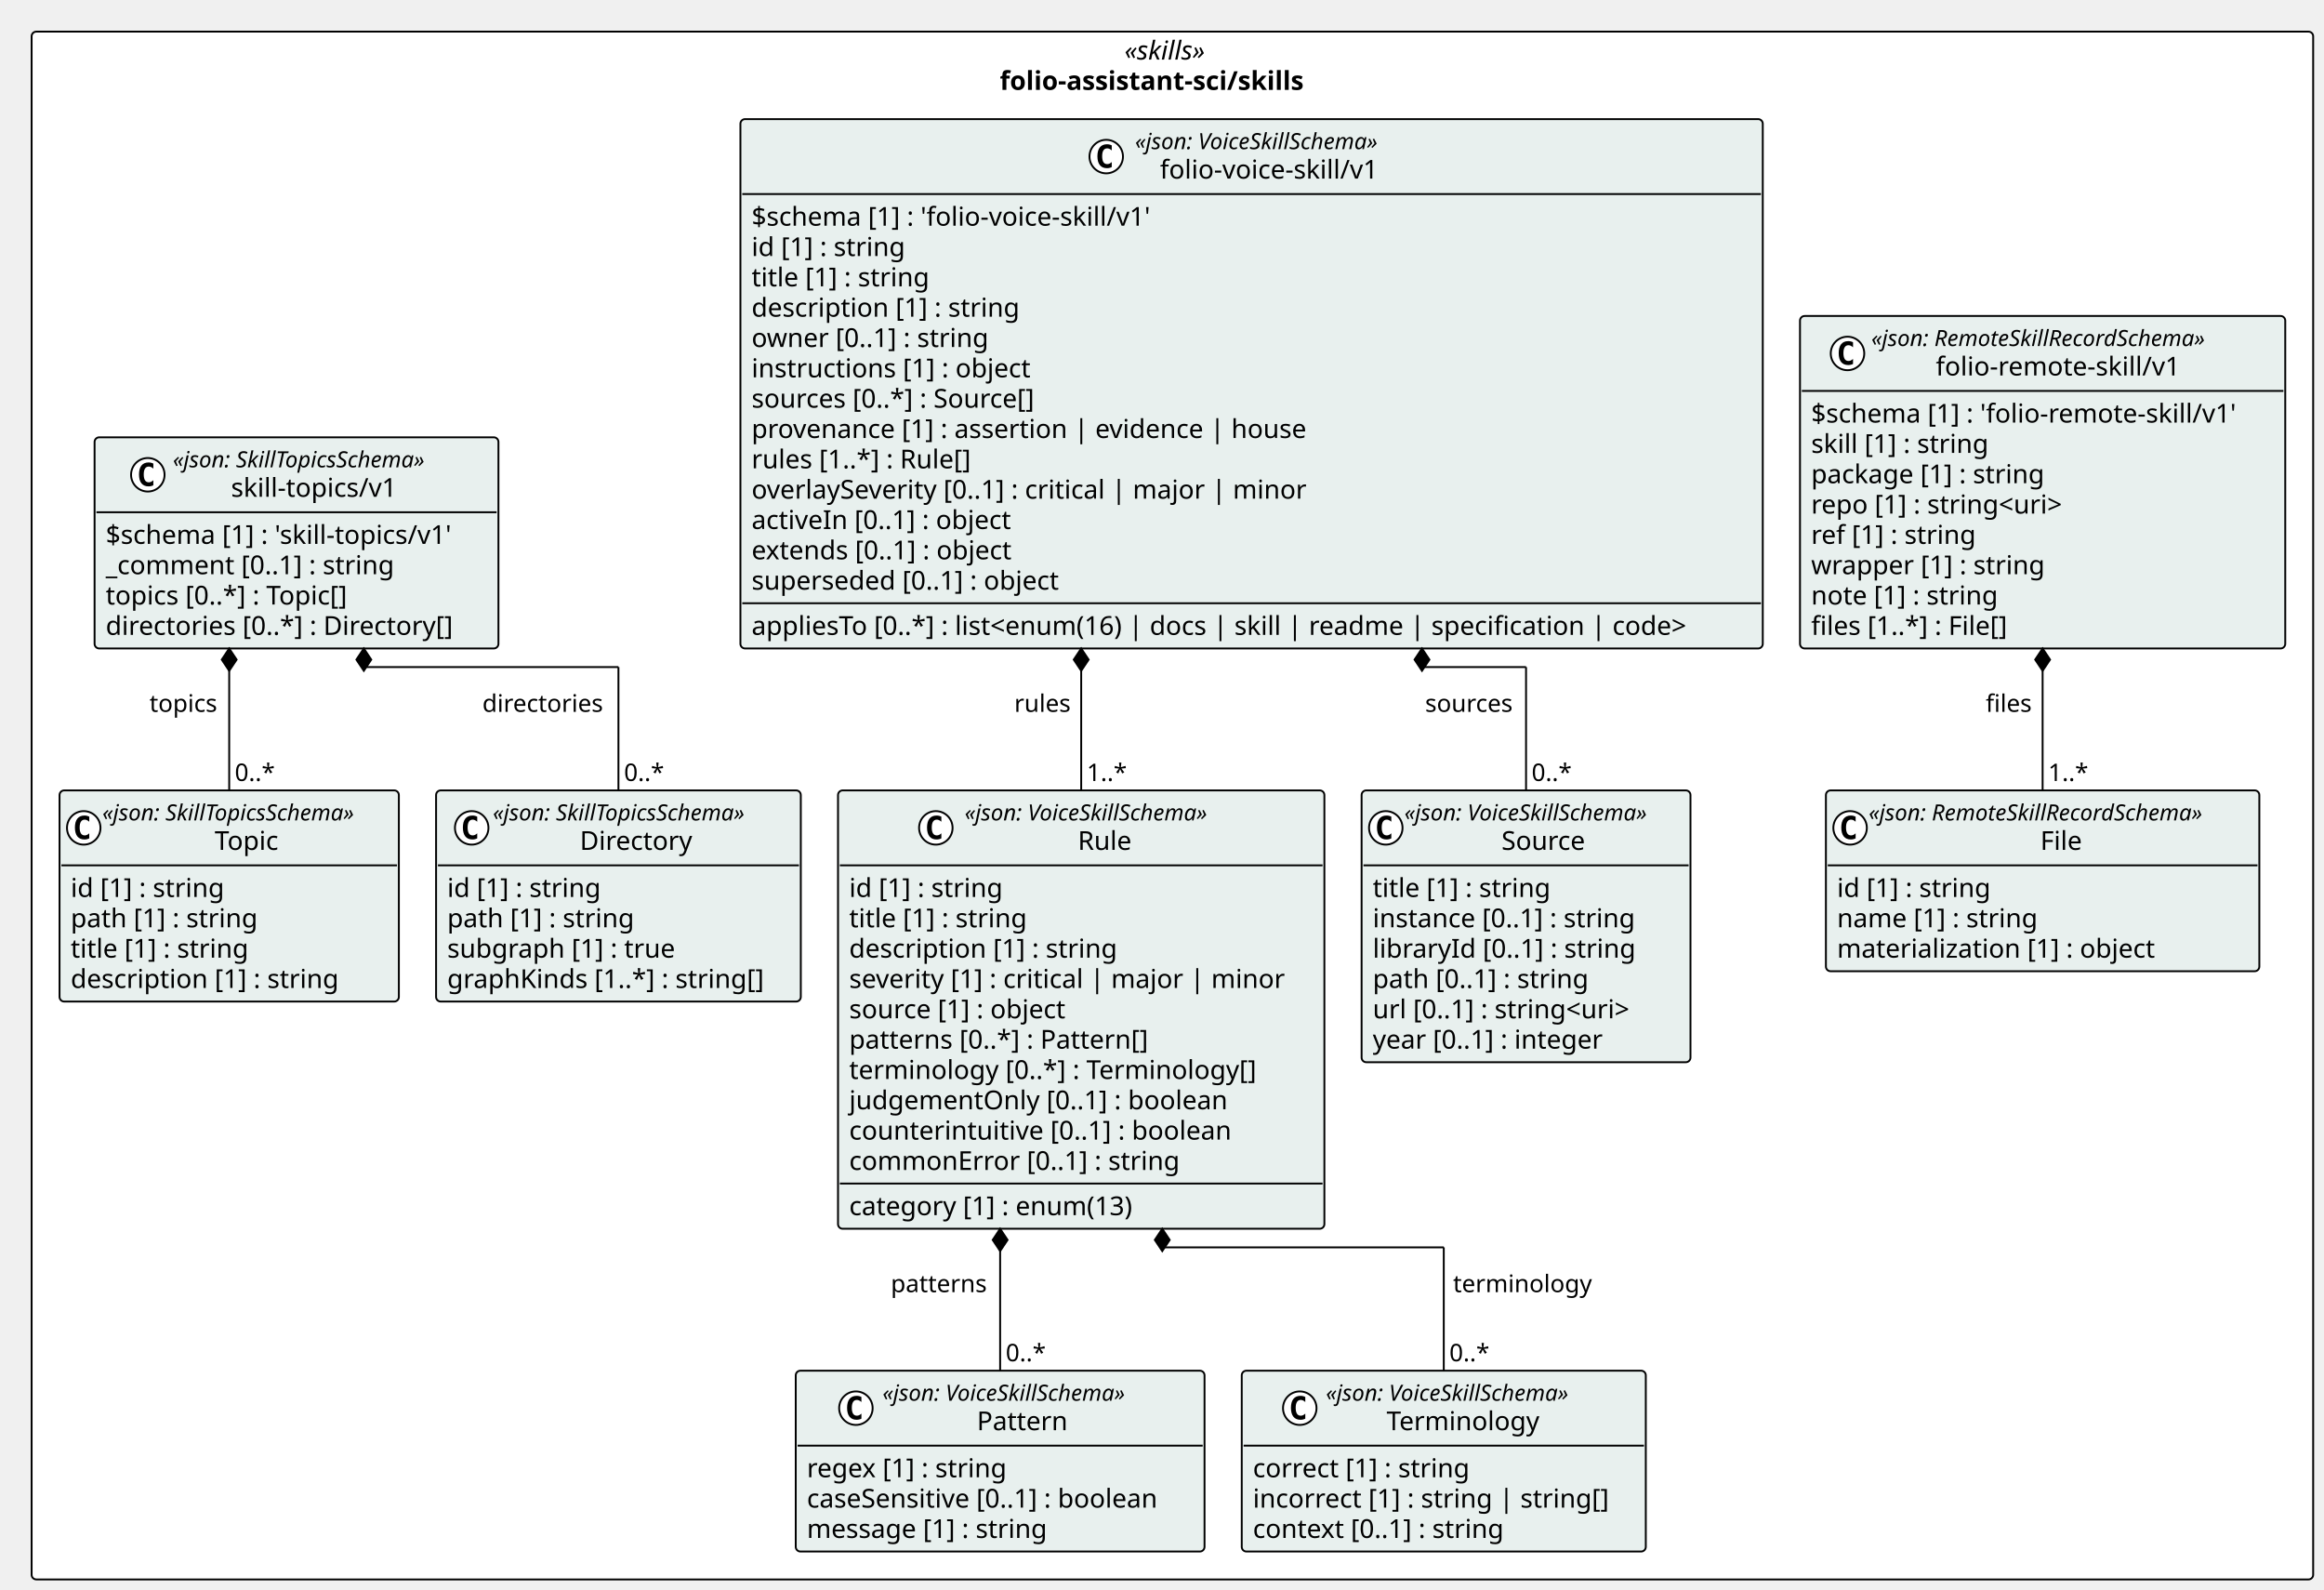
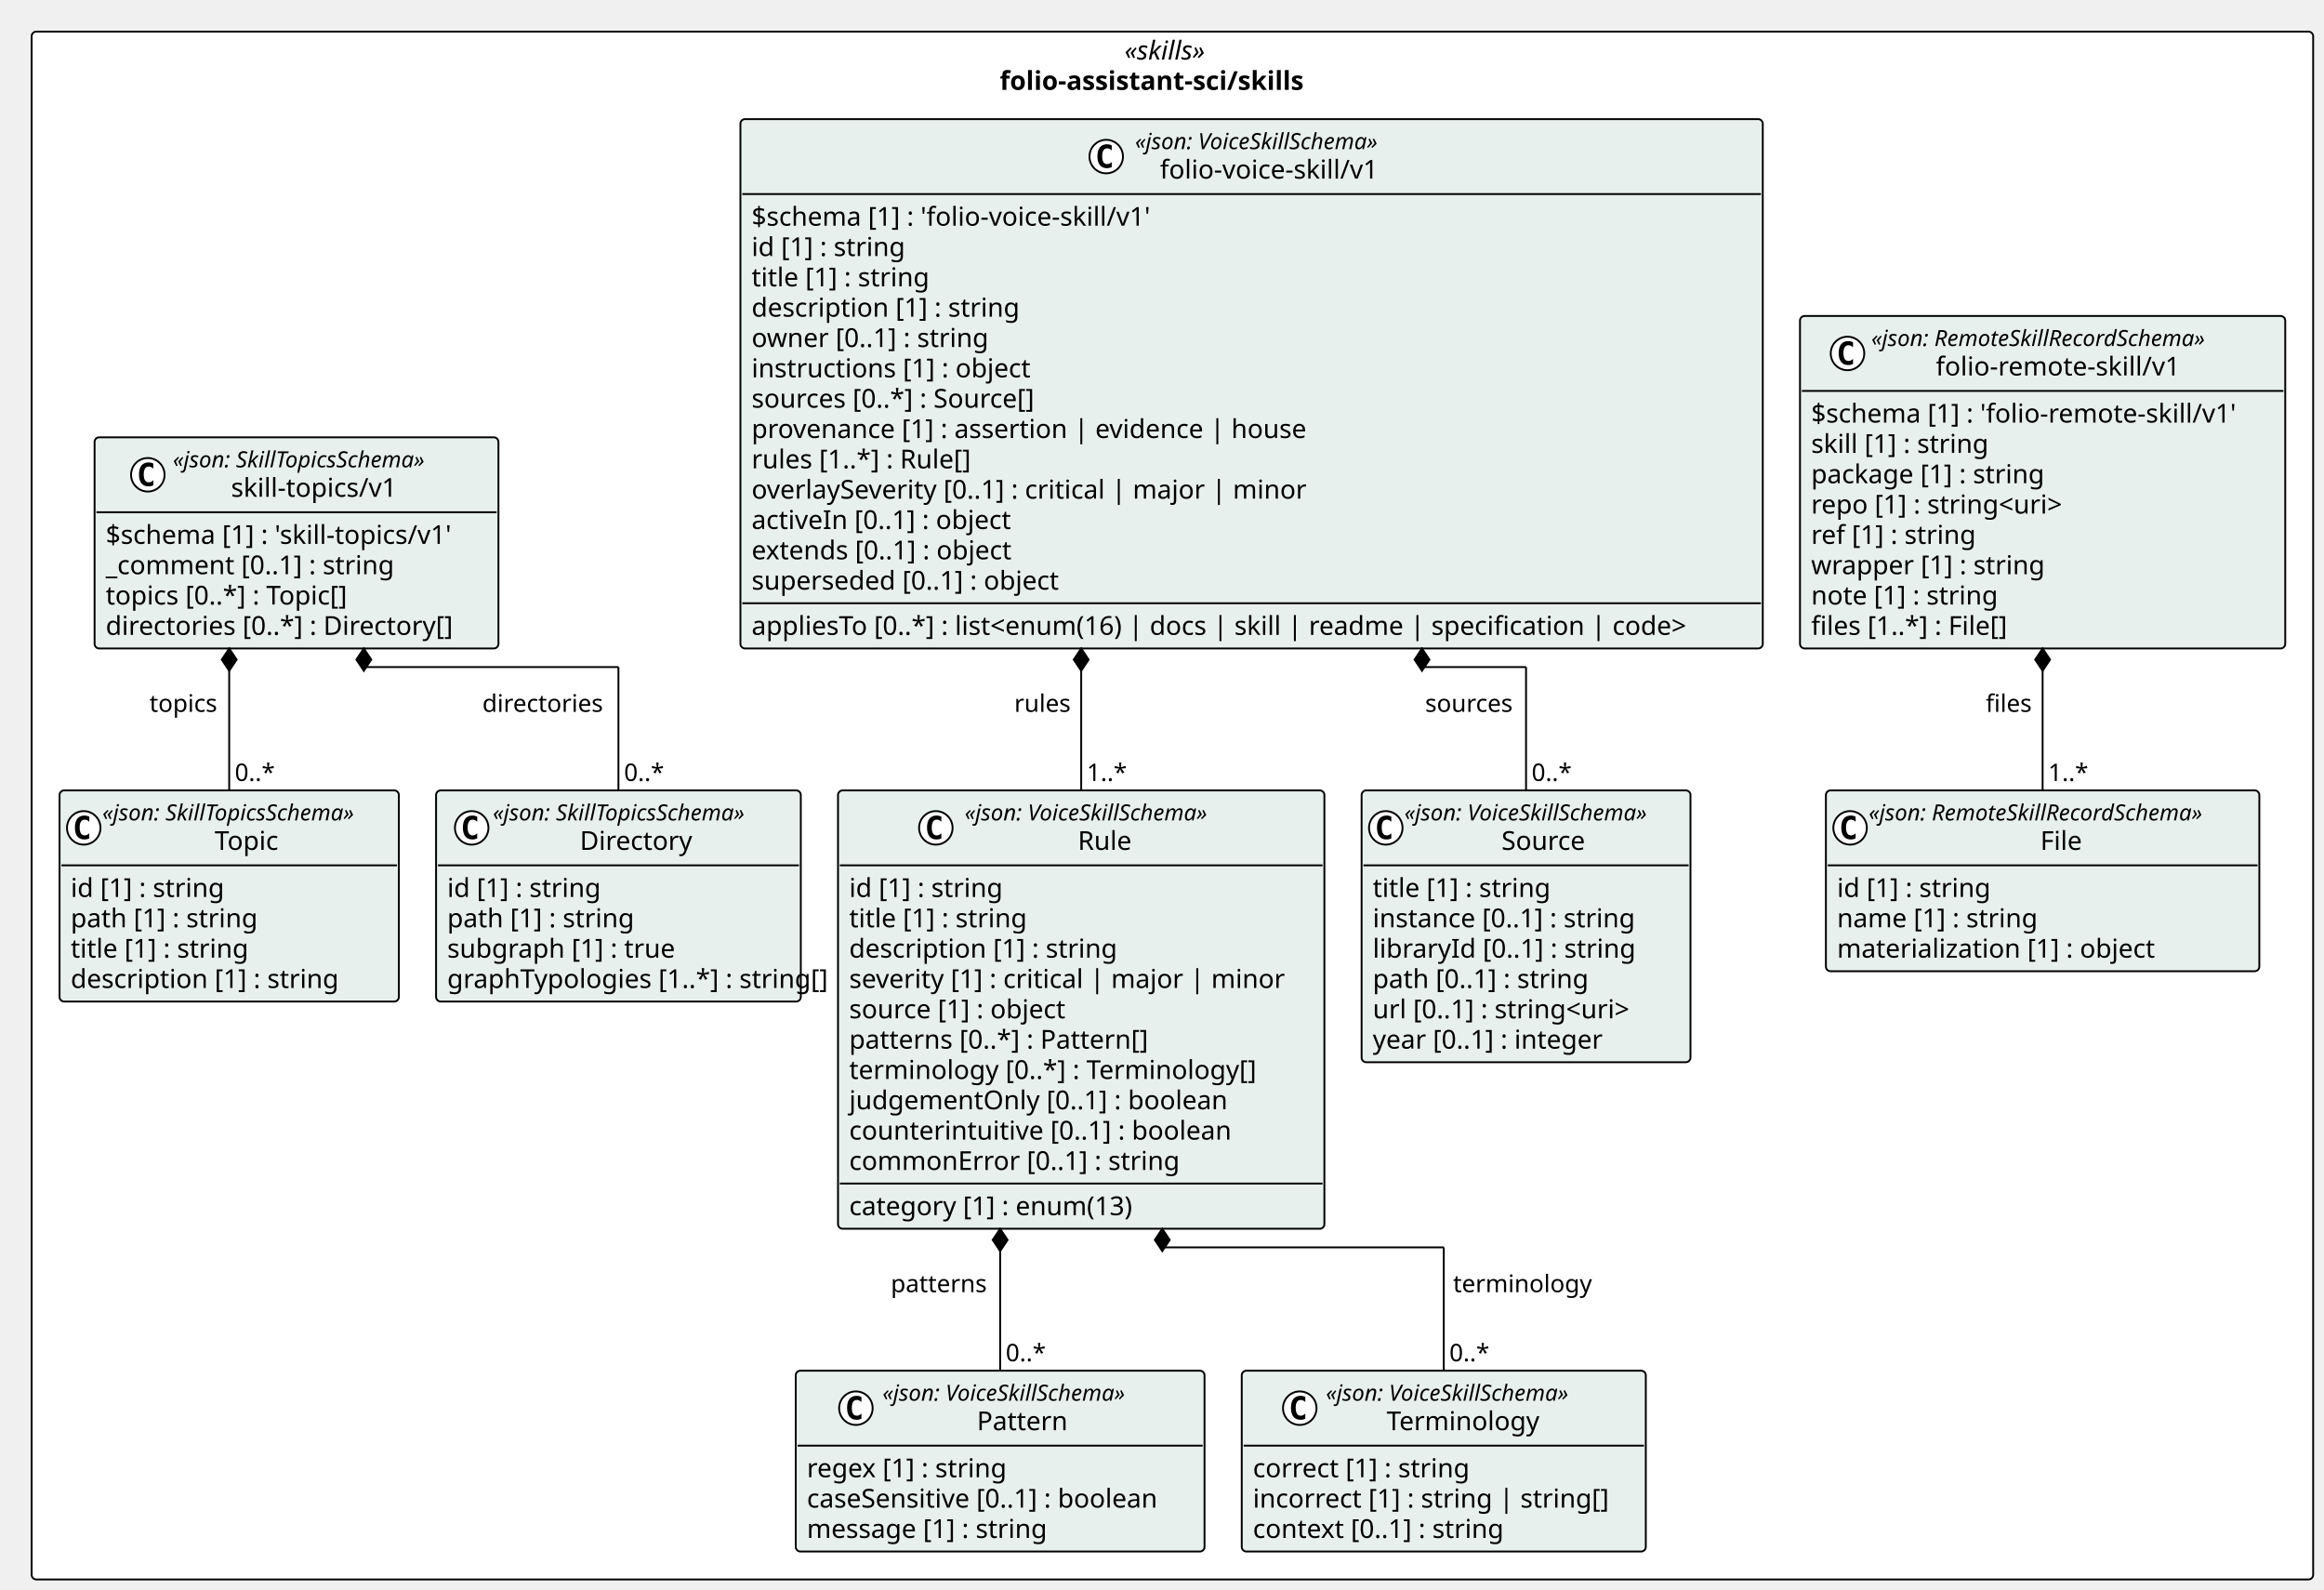
<svg xmlns="http://www.w3.org/2000/svg" contentStyleType="text/css" height="854px" preserveAspectRatio="none" style="width:1249px;height:854px;background:#FFFFFF;" version="1.1" viewBox="0 0 1249 854" width="1249px" zoomAndPan="magnify">
  <defs />
  <g>
    <rect fill="#FFFFFF" height="831.641" rx="2.5" ry="2.5" style="stroke:#000000;stroke-width:1.0;" width="1226.173" x="17" y="17" />
    <text fill="#000000" font-family="Verdana" font-size="14" font-style="italic" lengthAdjust="spacing" textLength="51.495" x="604.339" y="31.995">«skills»</text>
    <text fill="#000000" font-family="Verdana" font-size="14" font-weight="bold" lengthAdjust="spacing" textLength="185.507" x="537.333" y="48.292">folio-assistant-sci/skills</text>
    <g id="elem_folio_assistant_sci_skills_folio_voice_skill_v1_Source">
      <rect codeLine="11" fill="#E8F0EE" height="146.047" id="folio_assistant_sci_skills_folio_voice_skill_v1_Source" rx="2.5" ry="2.5" style="stroke:#000000;stroke-width:1.0;" width="176.754" x="731.773" y="424.688" />
      <ellipse cx="744.773" cy="444.82" fill="#FFFFFF" rx="9" ry="9" style="stroke:#000000;stroke-width:1.0;" />
      <path d="M747.742,450.461 Q747.164,450.758 746.523,450.898 Q745.883,451.055 745.18,451.055 Q742.68,451.055 741.352,449.414 Q740.039,447.758 740.039,444.633 Q740.039,441.508 741.352,439.852 Q742.68,438.195 745.18,438.195 Q745.883,438.195 746.523,438.352 Q747.18,438.508 747.742,438.805 L747.742,441.523 Q747.117,440.945 746.523,440.68 Q745.93,440.398 745.305,440.398 Q743.961,440.398 743.273,441.477 Q742.586,442.539 742.586,444.633 Q742.586,446.727 743.273,447.805 Q743.961,448.867 745.305,448.867 Q745.93,448.867 746.523,448.602 Q747.117,448.32 747.742,447.742 L747.742,450.461 Z " fill="#000000" />
      <text fill="#000000" font-family="Verdana" font-size="12" font-style="italic" lengthAdjust="spacing" textLength="152.754" x="754.773" y="440.826">«json: VoiceSkillSchema»</text>
      <text fill="#000000" font-family="Verdana" font-size="14" lengthAdjust="spacing" textLength="48.392" x="806.955" y="456.651">Source</text>
      <line style="stroke:#000000;stroke-width:1.0;" x1="732.773" x2="907.527" y1="464.953" y2="464.953" />
      <text fill="#000000" font-family="Verdana" font-size="14" lengthAdjust="spacing" textLength="105.458" x="737.773" y="481.948">title [1] : string</text>
      <text fill="#000000" font-family="Verdana" font-size="14" lengthAdjust="spacing" textLength="155.203" x="737.773" y="498.245">instance [0..1] : string</text>
      <text fill="#000000" font-family="Verdana" font-size="14" lengthAdjust="spacing" textLength="153.952" x="737.773" y="514.542">libraryId [0..1] : string</text>
      <text fill="#000000" font-family="Verdana" font-size="14" lengthAdjust="spacing" textLength="127.723" x="737.773" y="530.839">path [0..1] : string</text>
      <text fill="#000000" font-family="Verdana" font-size="14" lengthAdjust="spacing" textLength="156.393" x="737.773" y="547.136">url [0..1] : string&lt;uri&gt;</text>
      <text fill="#000000" font-family="Verdana" font-size="14" lengthAdjust="spacing" textLength="137.06" x="737.773" y="563.433">year [0..1] : integer</text>
    </g>
    <g id="elem_folio_assistant_sci_skills_folio_voice_skill_v1_Pattern">
      <rect codeLine="19" fill="#E8F0EE" height="97.156" id="folio_assistant_sci_skills_folio_voice_skill_v1_Pattern" rx="2.5" ry="2.5" style="stroke:#000000;stroke-width:1.0;" width="219.696" x="427.662" y="736.484" />
      <ellipse cx="459.986" cy="756.617" fill="#FFFFFF" rx="9" ry="9" style="stroke:#000000;stroke-width:1.0;" />
      <path d="M462.954,762.258 Q462.376,762.555 461.736,762.695 Q461.095,762.852 460.392,762.852 Q457.892,762.852 456.564,761.211 Q455.251,759.555 455.251,756.43 Q455.251,753.305 456.564,751.648 Q457.892,749.992 460.392,749.992 Q461.095,749.992 461.736,750.148 Q462.392,750.305 462.954,750.602 L462.954,753.32 Q462.329,752.742 461.736,752.477 Q461.142,752.195 460.517,752.195 Q459.173,752.195 458.486,753.273 Q457.798,754.336 457.798,756.43 Q457.798,758.523 458.486,759.602 Q459.173,760.664 460.517,760.664 Q461.142,760.664 461.736,760.398 Q462.329,760.117 462.954,759.539 L462.954,762.258 Z " fill="#000000" />
      <text fill="#000000" font-family="Verdana" font-size="12" font-style="italic" lengthAdjust="spacing" textLength="152.754" x="474.28" y="752.623">«json: VoiceSkillSchema»</text>
      <text fill="#000000" font-family="Verdana" font-size="14" lengthAdjust="spacing" textLength="51.242" x="525.036" y="768.448">Pattern</text>
      <line style="stroke:#000000;stroke-width:1.0;" x1="428.662" x2="646.358" y1="776.75" y2="776.75" />
      <text fill="#000000" font-family="Verdana" font-size="14" lengthAdjust="spacing" textLength="118.241" x="433.662" y="793.745">regex [1] : string</text>
      <text fill="#000000" font-family="Verdana" font-size="14" lengthAdjust="spacing" textLength="207.696" x="433.662" y="810.042">caseSensitive [0..1] : boolean</text>
      <text fill="#000000" font-family="Verdana" font-size="14" lengthAdjust="spacing" textLength="141.005" x="433.662" y="826.339">message [1] : string</text>
    </g>
    <g id="elem_folio_assistant_sci_skills_folio_voice_skill_v1_Terminology">
      <rect codeLine="24" fill="#E8F0EE" height="97.156" id="folio_assistant_sci_skills_folio_voice_skill_v1_Terminology" rx="2.5" ry="2.5" style="stroke:#000000;stroke-width:1.0;" width="217.153" x="667.358" y="736.484" />
      <ellipse cx="698.538" cy="756.617" fill="#FFFFFF" rx="9" ry="9" style="stroke:#000000;stroke-width:1.0;" />
      <path d="M701.506,762.258 Q700.928,762.555 700.288,762.695 Q699.647,762.852 698.944,762.852 Q696.444,762.852 695.116,761.211 Q693.803,759.555 693.803,756.43 Q693.803,753.305 695.116,751.648 Q696.444,749.992 698.944,749.992 Q699.647,749.992 700.288,750.148 Q700.944,750.305 701.506,750.602 L701.506,753.32 Q700.881,752.742 700.288,752.477 Q699.694,752.195 699.069,752.195 Q697.725,752.195 697.038,753.273 Q696.35,754.336 696.35,756.43 Q696.35,758.523 697.038,759.602 Q697.725,760.664 699.069,760.664 Q699.694,760.664 700.288,760.398 Q700.881,760.117 701.506,759.539 L701.506,762.258 Z " fill="#000000" />
      <text fill="#000000" font-family="Verdana" font-size="12" font-style="italic" lengthAdjust="spacing" textLength="152.754" x="712.578" y="752.623">«json: VoiceSkillSchema»</text>
      <text fill="#000000" font-family="Verdana" font-size="14" lengthAdjust="spacing" textLength="87.514" x="745.198" y="768.448">Terminology</text>
      <line style="stroke:#000000;stroke-width:1.0;" x1="668.358" x2="883.511" y1="776.75" y2="776.75" />
      <text fill="#000000" font-family="Verdana" font-size="14" lengthAdjust="spacing" textLength="127.661" x="673.358" y="793.745">correct [1] : string</text>
      <text fill="#000000" font-family="Verdana" font-size="14" lengthAdjust="spacing" textLength="205.153" x="673.358" y="810.042">incorrect [1] : string | string[]</text>
      <text fill="#000000" font-family="Verdana" font-size="14" lengthAdjust="spacing" textLength="148.907" x="673.358" y="826.339">context [0..1] : string</text>
    </g>
    <g id="elem_folio_assistant_sci_skills_folio_voice_skill_v1_Rule">
      <rect codeLine="29" fill="#E8F0EE" height="235.531" id="folio_assistant_sci_skills_folio_voice_skill_v1_Rule" rx="2.5" ry="2.5" style="stroke:#000000;stroke-width:1.0;" width="261.396" x="450.378" y="424.688" />
      <ellipse cx="502.949" cy="444.82" fill="#FFFFFF" rx="9" ry="9" style="stroke:#000000;stroke-width:1.0;" />
      <path d="M505.918,450.461 Q505.339,450.758 504.699,450.898 Q504.058,451.055 503.355,451.055 Q500.855,451.055 499.527,449.414 Q498.214,447.758 498.214,444.633 Q498.214,441.508 499.527,439.852 Q500.855,438.195 503.355,438.195 Q504.058,438.195 504.699,438.352 Q505.355,438.508 505.918,438.805 L505.918,441.523 Q505.293,440.945 504.699,440.68 Q504.105,440.398 503.48,440.398 Q502.136,440.398 501.449,441.477 Q500.761,442.539 500.761,444.633 Q500.761,446.727 501.449,447.805 Q502.136,448.867 503.48,448.867 Q504.105,448.867 504.699,448.602 Q505.293,448.32 505.918,447.742 L505.918,450.461 Z " fill="#000000" />
      <text fill="#000000" font-family="Verdana" font-size="12" font-style="italic" lengthAdjust="spacing" textLength="152.754" x="518.449" y="440.826">«json: VoiceSkillSchema»</text>
      <text fill="#000000" font-family="Verdana" font-size="14" lengthAdjust="spacing" textLength="31.104" x="579.274" y="456.651">Rule</text>
      <line style="stroke:#000000;stroke-width:1.0;" x1="451.378" x2="710.773" y1="464.953" y2="464.953" />
      <text fill="#000000" font-family="Verdana" font-size="14" lengthAdjust="spacing" textLength="90.863" x="456.378" y="481.948">id [1] : string</text>
      <text fill="#000000" font-family="Verdana" font-size="14" lengthAdjust="spacing" textLength="105.458" x="456.378" y="498.245">title [1] : string</text>
      <text fill="#000000" font-family="Verdana" font-size="14" lengthAdjust="spacing" textLength="155.928" x="456.378" y="514.542">description [1] : string</text>
      <text fill="#000000" font-family="Verdana" font-size="14" lengthAdjust="spacing" textLength="249.395" x="456.378" y="530.839">severity [1] : critical | major | minor</text>
      <text fill="#000000" font-family="Verdana" font-size="14" lengthAdjust="spacing" textLength="127.839" x="456.378" y="547.136">source [1] : object</text>
      <text fill="#000000" font-family="Verdana" font-size="14" lengthAdjust="spacing" textLength="174.945" x="456.378" y="563.433">patterns [0..*] : Pattern[]</text>
      <text fill="#000000" font-family="Verdana" font-size="14" lengthAdjust="spacing" textLength="236.688" x="456.378" y="579.73">terminology [0..*] : Terminology[]</text>
      <text fill="#000000" font-family="Verdana" font-size="14" lengthAdjust="spacing" textLength="219.509" x="456.378" y="596.026">judgementOnly [0..1] : boolean</text>
      <text fill="#000000" font-family="Verdana" font-size="14" lengthAdjust="spacing" textLength="222.838" x="456.378" y="612.323">counterintuitive [0..1] : boolean</text>
      <text fill="#000000" font-family="Verdana" font-size="14" lengthAdjust="spacing" textLength="191.55" x="456.378" y="628.62">commonError [0..1] : string</text>
      <line style="stroke:#000000;stroke-width:1.0;" x1="451.378" x2="710.773" y1="635.922" y2="635.922" />
      <text fill="#000000" font-family="Verdana" font-size="14" lengthAdjust="spacing" textLength="168.506" x="456.378" y="652.917">category [1] : enum(13)</text>
    </g>
    <g id="elem_folio_assistant_sci_skills_folio_voice_skill_v1_folio_voice_skill_v1">
      <rect codeLine="42" fill="#E8F0EE" height="284.422" id="folio_assistant_sci_skills_folio_voice_skill_v1_folio_voice_skill_v1" rx="2.5" ry="2.5" style="stroke:#000000;stroke-width:1.0;" width="549.455" x="397.924" y="64" />
      <ellipse cx="594.525" cy="84.133" fill="#FFFFFF" rx="9" ry="9" style="stroke:#000000;stroke-width:1.0;" />
      <path d="M597.493,89.773 Q596.915,90.07 596.275,90.211 Q595.634,90.367 594.931,90.367 Q592.431,90.367 591.103,88.727 Q589.79,87.07 589.79,83.945 Q589.79,80.82 591.103,79.164 Q592.431,77.508 594.931,77.508 Q595.634,77.508 596.275,77.664 Q596.931,77.82 597.493,78.117 L597.493,80.836 Q596.868,80.258 596.275,79.992 Q595.681,79.711 595.056,79.711 Q593.712,79.711 593.025,80.789 Q592.337,81.852 592.337,83.945 Q592.337,86.039 593.025,87.117 Q593.712,88.18 595.056,88.18 Q595.681,88.18 596.275,87.914 Q596.868,87.633 597.493,87.055 L597.493,89.773 Z " fill="#000000" />
      <text fill="#000000" font-family="Verdana" font-size="12" font-style="italic" lengthAdjust="spacing" textLength="152.754" x="610.025" y="80.139">«json: VoiceSkillSchema»</text>
      <text fill="#000000" font-family="Verdana" font-size="14" lengthAdjust="spacing" textLength="125.973" x="623.415" y="95.964">folio-voice-skill/v1</text>
      <line style="stroke:#000000;stroke-width:1.0;" x1="398.924" x2="946.379" y1="104.266" y2="104.266" />
      <text fill="#000000" font-family="Verdana" font-size="14" lengthAdjust="spacing" textLength="235.17" x="403.924" y="121.261">$schema [1] : 'folio-voice-skill/v1'</text>
      <text fill="#000000" font-family="Verdana" font-size="14" lengthAdjust="spacing" textLength="90.863" x="403.924" y="137.558">id [1] : string</text>
      <text fill="#000000" font-family="Verdana" font-size="14" lengthAdjust="spacing" textLength="105.458" x="403.924" y="153.855">title [1] : string</text>
      <text fill="#000000" font-family="Verdana" font-size="14" lengthAdjust="spacing" textLength="155.928" x="403.924" y="170.151">description [1] : string</text>
      <text fill="#000000" font-family="Verdana" font-size="14" lengthAdjust="spacing" textLength="139.152" x="403.924" y="186.448">owner [0..1] : string</text>
      <text fill="#000000" font-family="Verdana" font-size="14" lengthAdjust="spacing" textLength="163.023" x="403.924" y="202.745">instructions [1] : object</text>
      <text fill="#000000" font-family="Verdana" font-size="14" lengthAdjust="spacing" textLength="167.207" x="403.924" y="219.042">sources [0..*] : Source[]</text>
      <text fill="#000000" font-family="Verdana" font-size="14" lengthAdjust="spacing" textLength="317.919" x="403.924" y="235.339">provenance [1] : assertion | evidence | house</text>
      <text fill="#000000" font-family="Verdana" font-size="14" lengthAdjust="spacing" textLength="130.252" x="403.924" y="251.636">rules [1..*] : Rule[]</text>
      <text fill="#000000" font-family="Verdana" font-size="14" lengthAdjust="spacing" textLength="320.769" x="403.924" y="267.933">overlaySeverity [0..1] : critical | major | minor</text>
      <text fill="#000000" font-family="Verdana" font-size="14" lengthAdjust="spacing" textLength="154.403" x="403.924" y="284.229">activeIn [0..1] : object</text>
      <text fill="#000000" font-family="Verdana" font-size="14" lengthAdjust="spacing" textLength="154.902" x="403.924" y="300.526">extends [0..1] : object</text>
      <text fill="#000000" font-family="Verdana" font-size="14" lengthAdjust="spacing" textLength="180.565" x="403.924" y="316.823">superseded [0..1] : object</text>
      <line style="stroke:#000000;stroke-width:1.0;" x1="398.924" x2="946.379" y1="324.125" y2="324.125" />
      <text fill="#000000" font-family="Verdana" font-size="14" lengthAdjust="spacing" textLength="537.455" x="403.924" y="341.12">appliesTo [0..*] : list&lt;enum(16) | docs | skill | readme | specification | code&gt;</text>
    </g>
    <g id="elem_folio_assistant_sci_skills_folio_remote_skill_v1_File">
      <rect codeLine="58" fill="#E8F0EE" height="97.156" id="folio_assistant_sci_skills_folio_remote_skill_v1_File" rx="2.5" ry="2.5" style="stroke:#000000;stroke-width:1.0;" width="232.94" x="981.306" y="424.688" />
      <ellipse cx="994.306" cy="444.82" fill="#FFFFFF" rx="9" ry="9" style="stroke:#000000;stroke-width:1.0;" />
      <path d="M997.275,450.461 Q996.697,450.758 996.056,450.898 Q995.416,451.055 994.713,451.055 Q992.213,451.055 990.884,449.414 Q989.572,447.758 989.572,444.633 Q989.572,441.508 990.884,439.852 Q992.213,438.195 994.713,438.195 Q995.416,438.195 996.056,438.352 Q996.713,438.508 997.275,438.805 L997.275,441.523 Q996.65,440.945 996.056,440.68 Q995.463,440.398 994.838,440.398 Q993.494,440.398 992.806,441.477 Q992.119,442.539 992.119,444.633 Q992.119,446.727 992.806,447.805 Q993.494,448.867 994.838,448.867 Q995.463,448.867 996.056,448.602 Q996.65,448.32 997.275,447.742 L997.275,450.461 Z " fill="#000000" />
      <text fill="#000000" font-family="Verdana" font-size="12" font-style="italic" lengthAdjust="spacing" textLength="208.94" x="1004.306" y="440.826">«json: RemoteSkillRecordSchema»</text>
      <text fill="#000000" font-family="Verdana" font-size="14" lengthAdjust="spacing" textLength="24.445" x="1096.553" y="456.651">File</text>
      <line style="stroke:#000000;stroke-width:1.0;" x1="982.306" x2="1213.246" y1="464.953" y2="464.953" />
      <text fill="#000000" font-family="Verdana" font-size="14" lengthAdjust="spacing" textLength="90.863" x="987.306" y="481.948">id [1] : string</text>
      <text fill="#000000" font-family="Verdana" font-size="14" lengthAdjust="spacing" textLength="117.79" x="987.306" y="498.245">name [1] : string</text>
      <text fill="#000000" font-family="Verdana" font-size="14" lengthAdjust="spacing" textLength="186.108" x="987.306" y="514.542">materialization [1] : object</text>
    </g>
    <g id="elem_folio_assistant_sci_skills_folio_remote_skill_v1_folio_remote_skill_v1">
      <rect codeLine="63" fill="#E8F0EE" height="178.641" id="folio_assistant_sci_skills_folio_remote_skill_v1_folio_remote_skill_v1" rx="2.5" ry="2.5" style="stroke:#000000;stroke-width:1.0;" width="260.794" x="967.379" y="169.781" />
      <ellipse cx="992.914" cy="189.914" fill="#FFFFFF" rx="9" ry="9" style="stroke:#000000;stroke-width:1.0;" />
      <path d="M995.882,195.555 Q995.304,195.852 994.664,195.992 Q994.023,196.148 993.32,196.148 Q990.82,196.148 989.492,194.508 Q988.179,192.852 988.179,189.727 Q988.179,186.602 989.492,184.945 Q990.82,183.289 993.32,183.289 Q994.023,183.289 994.664,183.445 Q995.32,183.602 995.882,183.898 L995.882,186.617 Q995.257,186.039 994.664,185.773 Q994.07,185.492 993.445,185.492 Q992.101,185.492 991.414,186.57 Q990.726,187.633 990.726,189.727 Q990.726,191.82 991.414,192.898 Q992.101,193.961 993.445,193.961 Q994.07,193.961 994.664,193.695 Q995.257,193.414 995.882,192.836 L995.882,195.555 Z " fill="#000000" />
      <text fill="#000000" font-family="Verdana" font-size="12" font-style="italic" lengthAdjust="spacing" textLength="208.94" x="1005.699" y="185.92">«json: RemoteSkillRecordSchema»</text>
      <text fill="#000000" font-family="Verdana" font-size="14" lengthAdjust="spacing" textLength="139.597" x="1040.37" y="201.745">folio-remote-skill/v1</text>
      <line style="stroke:#000000;stroke-width:1.0;" x1="968.379" x2="1227.173" y1="210.047" y2="210.047" />
      <text fill="#000000" font-family="Verdana" font-size="14" lengthAdjust="spacing" textLength="248.794" x="973.379" y="227.042">$schema [1] : 'folio-remote-skill/v1'</text>
      <text fill="#000000" font-family="Verdana" font-size="14" lengthAdjust="spacing" textLength="105.157" x="973.379" y="243.339">skill [1] : string</text>
      <text fill="#000000" font-family="Verdana" font-size="14" lengthAdjust="spacing" textLength="137.436" x="973.379" y="259.636">package [1] : string</text>
      <text fill="#000000" font-family="Verdana" font-size="14" lengthAdjust="spacing" textLength="151.888" x="973.379" y="275.933">repo [1] : string&lt;uri&gt;</text>
      <text fill="#000000" font-family="Verdana" font-size="14" lengthAdjust="spacing" textLength="97.385" x="973.379" y="292.229">ref [1] : string</text>
      <text fill="#000000" font-family="Verdana" font-size="14" lengthAdjust="spacing" textLength="136.015" x="973.379" y="308.526">wrapper [1] : string</text>
      <text fill="#000000" font-family="Verdana" font-size="14" lengthAdjust="spacing" textLength="109.628" x="973.379" y="324.823">note [1] : string</text>
      <text fill="#000000" font-family="Verdana" font-size="14" lengthAdjust="spacing" textLength="117.783" x="973.379" y="341.12">files [1..*] : File[]</text>
    </g>
    <g id="elem_folio_assistant_sci_skills_skill_topics_v1_Topic">
      <rect codeLine="73" fill="#E8F0EE" height="113.453" id="folio_assistant_sci_skills_skill_topics_v1_Topic" rx="2.5" ry="2.5" style="stroke:#000000;stroke-width:1.0;" width="182.361" x="32" y="424.688" />
      <ellipse cx="45" cy="444.82" fill="#FFFFFF" rx="9" ry="9" style="stroke:#000000;stroke-width:1.0;" />
      <path d="M47.969,450.461 Q47.391,450.758 46.75,450.898 Q46.109,451.055 45.406,451.055 Q42.906,451.055 41.578,449.414 Q40.266,447.758 40.266,444.633 Q40.266,441.508 41.578,439.852 Q42.906,438.195 45.406,438.195 Q46.109,438.195 46.75,438.352 Q47.406,438.508 47.969,438.805 L47.969,441.523 Q47.344,440.945 46.75,440.68 Q46.156,440.398 45.531,440.398 Q44.188,440.398 43.5,441.477 Q42.812,442.539 42.812,444.633 Q42.812,446.727 43.5,447.805 Q44.188,448.867 45.531,448.867 Q46.156,448.867 46.75,448.602 Q47.344,448.32 47.969,447.742 L47.969,450.461 Z " fill="#000000" />
      <text fill="#000000" font-family="Verdana" font-size="12" font-style="italic" lengthAdjust="spacing" textLength="158.361" x="55" y="440.826">«json: SkillTopicsSchema»</text>
      <text fill="#000000" font-family="Verdana" font-size="14" lengthAdjust="spacing" textLength="37.591" x="115.385" y="456.651">Topic</text>
      <line style="stroke:#000000;stroke-width:1.0;" x1="33" x2="213.361" y1="464.953" y2="464.953" />
      <text fill="#000000" font-family="Verdana" font-size="14" lengthAdjust="spacing" textLength="90.863" x="38" y="481.948">id [1] : string</text>
      <text fill="#000000" font-family="Verdana" font-size="14" lengthAdjust="spacing" textLength="109.915" x="38" y="498.245">path [1] : string</text>
      <text fill="#000000" font-family="Verdana" font-size="14" lengthAdjust="spacing" textLength="105.458" x="38" y="514.542">title [1] : string</text>
      <text fill="#000000" font-family="Verdana" font-size="14" lengthAdjust="spacing" textLength="155.928" x="38" y="530.839">description [1] : string</text>
    </g>
    <g id="elem_folio_assistant_sci_skills_skill_topics_v1_Directory">
      <rect codeLine="79" fill="#E8F0EE" height="113.453" id="folio_assistant_sci_skills_skill_topics_v1_Directory" rx="2.5" ry="2.5" style="stroke:#000000;stroke-width:1.0;" width="196.017" x="234.361" y="424.688" />
      <ellipse cx="253.506" cy="444.82" fill="#FFFFFF" rx="9" ry="9" style="stroke:#000000;stroke-width:1.0;" />
      <path d="M256.475,450.461 Q255.897,450.758 255.256,450.898 Q254.616,451.055 253.912,451.055 Q251.412,451.055 250.084,449.414 Q248.772,447.758 248.772,444.633 Q248.772,441.508 250.084,439.852 Q251.412,438.195 253.912,438.195 Q254.616,438.195 255.256,438.352 Q255.912,438.508 256.475,438.805 L256.475,441.523 Q255.85,440.945 255.256,440.68 Q254.662,440.398 254.037,440.398 Q252.694,440.398 252.006,441.477 Q251.319,442.539 251.319,444.633 Q251.319,446.727 252.006,447.805 Q252.694,448.867 254.037,448.867 Q254.662,448.867 255.256,448.602 Q255.85,448.32 256.475,447.742 L256.475,450.461 Z " fill="#000000" />
      <text fill="#000000" font-family="Verdana" font-size="12" font-style="italic" lengthAdjust="spacing" textLength="158.361" x="264.872" y="440.826">«json: SkillTopicsSchema»</text>
      <text fill="#000000" font-family="Verdana" font-size="14" lengthAdjust="spacing" textLength="64.832" x="311.636" y="456.651">Directory</text>
      <line style="stroke:#000000;stroke-width:1.0;" x1="235.361" x2="429.378" y1="464.953" y2="464.953" />
      <text fill="#000000" font-family="Verdana" font-size="14" lengthAdjust="spacing" textLength="90.863" x="240.361" y="481.948">id [1] : string</text>
      <text fill="#000000" font-family="Verdana" font-size="14" lengthAdjust="spacing" textLength="109.915" x="240.361" y="498.245">path [1] : string</text>
      <text fill="#000000" font-family="Verdana" font-size="14" lengthAdjust="spacing" textLength="132.665" x="240.361" y="514.542">subgraph [1] : true</text>
-       <text fill="#000000" font-family="Verdana" font-size="14" lengthAdjust="spacing" textLength="184.017" x="240.361" y="530.839">graphKinds [1..*] : string[]</text>
+       <text fill="#000000" font-family="Verdana" font-size="14" lengthAdjust="spacing" textLength="184.017" x="240.361" y="530.839">graphTypologies [1..*] : string[]</text>
    </g>
    <g id="elem_folio_assistant_sci_skills_skill_topics_v1_skill_topics_v1">
      <rect codeLine="85" fill="#E8F0EE" height="113.453" id="folio_assistant_sci_skills_skill_topics_v1_skill_topics_v1" rx="2.5" ry="2.5" style="stroke:#000000;stroke-width:1.0;" width="217.051" x="50.83" y="234.969" />
      <ellipse cx="79.441" cy="255.102" fill="#FFFFFF" rx="9" ry="9" style="stroke:#000000;stroke-width:1.0;" />
      <path d="M82.409,260.742 Q81.831,261.039 81.191,261.18 Q80.55,261.336 79.847,261.336 Q77.347,261.336 76.019,259.695 Q74.706,258.039 74.706,254.914 Q74.706,251.789 76.019,250.133 Q77.347,248.477 79.847,248.477 Q80.55,248.477 81.191,248.633 Q81.847,248.789 82.409,249.086 L82.409,251.805 Q81.784,251.227 81.191,250.961 Q80.597,250.68 79.972,250.68 Q78.628,250.68 77.941,251.758 Q77.253,252.82 77.253,254.914 Q77.253,257.008 77.941,258.086 Q78.628,259.148 79.972,259.148 Q80.597,259.148 81.191,258.883 Q81.784,258.602 82.409,258.023 L82.409,260.742 Z " fill="#000000" />
      <text fill="#000000" font-family="Verdana" font-size="12" font-style="italic" lengthAdjust="spacing" textLength="158.361" x="92.91" y="251.107">«json: SkillTopicsSchema»</text>
      <text fill="#000000" font-family="Verdana" font-size="14" lengthAdjust="spacing" textLength="95.853" x="124.163" y="266.933">skill-topics/v1</text>
      <line style="stroke:#000000;stroke-width:1.0;" x1="51.83" x2="266.881" y1="275.234" y2="275.234" />
      <text fill="#000000" font-family="Verdana" font-size="14" lengthAdjust="spacing" textLength="205.051" x="56.83" y="292.229">$schema [1] : 'skill-topics/v1'</text>
      <text fill="#000000" font-family="Verdana" font-size="14" lengthAdjust="spacing" textLength="169.408" x="56.83" y="308.526">_comment [0..1] : string</text>
      <text fill="#000000" font-family="Verdana" font-size="14" lengthAdjust="spacing" textLength="144.136" x="56.83" y="324.823">topics [0..*] : Topic[]</text>
      <text fill="#000000" font-family="Verdana" font-size="14" lengthAdjust="spacing" textLength="204.005" x="56.83" y="341.12">directories [0..*] : Directory[]</text>
    </g>
    <line style="stroke:#000000;stroke-width:1.0;" x1="764.227" x2="764.227" y1="348.422" y2="358.422" />
    <line style="stroke:#000000;stroke-width:1.0;" x1="764.227" x2="820.15" y1="358.422" y2="358.422" />
    <line style="stroke:#000000;stroke-width:1.0;" x1="820.15" x2="820.15" y1="358.422" y2="424.688" />
    <polygon fill="#000000" points="764.227,348.422,760.227,354.422,764.227,360.422,768.227,354.422,764.227,348.422" style="stroke:#000000;stroke-width:1.0;" />
    <text fill="#000000" font-family="Verdana" font-size="13" lengthAdjust="spacing" textLength="50.229" x="765.921" y="382.489">sources</text>
    <text fill="#000000" font-family="Verdana" font-size="13" lengthAdjust="spacing" textLength="23.036" x="823.15" y="419.622">0..*</text>
    <line style="stroke:#000000;stroke-width:1.0;" x1="537.51" x2="537.51" y1="660.219" y2="736.484" />
    <polygon fill="#000000" points="537.51,660.219,533.51,666.219,537.51,672.219,541.51,666.219,537.51,660.219" style="stroke:#000000;stroke-width:1.0;" />
    <text fill="#000000" font-family="Verdana" font-size="13" lengthAdjust="spacing" textLength="54.768" x="478.742" y="694.286">patterns</text>
    <text fill="#000000" font-family="Verdana" font-size="13" lengthAdjust="spacing" textLength="23.036" x="540.51" y="731.418">0..*</text>
    <line style="stroke:#000000;stroke-width:1.0;" x1="624.642" x2="624.642" y1="660.219" y2="670.219" />
    <line style="stroke:#000000;stroke-width:1.0;" x1="624.642" x2="775.935" y1="670.219" y2="670.219" />
    <line style="stroke:#000000;stroke-width:1.0;" x1="775.935" x2="775.935" y1="670.219" y2="736.484" />
    <polygon fill="#000000" points="624.642,660.219,620.642,666.219,624.642,672.219,628.642,666.219,624.642,660.219" style="stroke:#000000;stroke-width:1.0;" />
    <text fill="#000000" font-family="Verdana" font-size="13" lengthAdjust="spacing" textLength="78.419" x="780.935" y="694.286">terminology</text>
    <text fill="#000000" font-family="Verdana" font-size="13" lengthAdjust="spacing" textLength="23.036" x="778.935" y="731.418">0..*</text>
    <line style="stroke:#000000;stroke-width:1.0;" x1="581.076" x2="581.076" y1="348.422" y2="424.688" />
    <polygon fill="#000000" points="581.076,348.422,577.076,354.422,581.076,360.422,585.076,354.422,581.076,348.422" style="stroke:#000000;stroke-width:1.0;" />
    <text fill="#000000" font-family="Verdana" font-size="13" lengthAdjust="spacing" textLength="31.967" x="545.109" y="382.489">rules</text>
    <text fill="#000000" font-family="Verdana" font-size="13" lengthAdjust="spacing" textLength="23.036" x="584.076" y="419.622">1..*</text>
    <line style="stroke:#000000;stroke-width:1.0;" x1="1097.776" x2="1097.776" y1="348.422" y2="424.688" />
    <polygon fill="#000000" points="1097.776,348.422,1093.776,354.422,1097.776,360.422,1101.776,354.422,1097.776,348.422" style="stroke:#000000;stroke-width:1.0;" />
    <text fill="#000000" font-family="Verdana" font-size="13" lengthAdjust="spacing" textLength="26.571" x="1067.205" y="382.489">files</text>
    <text fill="#000000" font-family="Verdana" font-size="13" lengthAdjust="spacing" textLength="23.036" x="1100.776" y="419.622">1..*</text>
    <line style="stroke:#000000;stroke-width:1.0;" x1="123.181" x2="123.181" y1="348.422" y2="424.688" />
    <polygon fill="#000000" points="123.181,348.422,119.181,354.422,123.181,360.422,127.181,354.422,123.181,348.422" style="stroke:#000000;stroke-width:1.0;" />
    <text fill="#000000" font-family="Verdana" font-size="13" lengthAdjust="spacing" textLength="38.835" x="80.346" y="382.489">topics</text>
    <text fill="#000000" font-family="Verdana" font-size="13" lengthAdjust="spacing" textLength="23.036" x="126.181" y="419.622">0..*</text>
    <line style="stroke:#000000;stroke-width:1.0;" x1="195.531" x2="195.531" y1="348.422" y2="358.422" />
    <line style="stroke:#000000;stroke-width:1.0;" x1="195.531" x2="332.37" y1="358.422" y2="358.422" />
    <line style="stroke:#000000;stroke-width:1.0;" x1="332.37" x2="332.37" y1="358.422" y2="424.688" />
    <polygon fill="#000000" points="195.531,348.422,191.531,354.422,195.531,360.422,199.531,354.422,195.531,348.422" style="stroke:#000000;stroke-width:1.0;" />
    <text fill="#000000" font-family="Verdana" font-size="13" lengthAdjust="spacing" textLength="69.132" x="259.237" y="382.489">directories</text>
    <text fill="#000000" font-family="Verdana" font-size="13" lengthAdjust="spacing" textLength="23.036" x="335.37" y="419.622">0..*</text>
  </g>
</svg>
